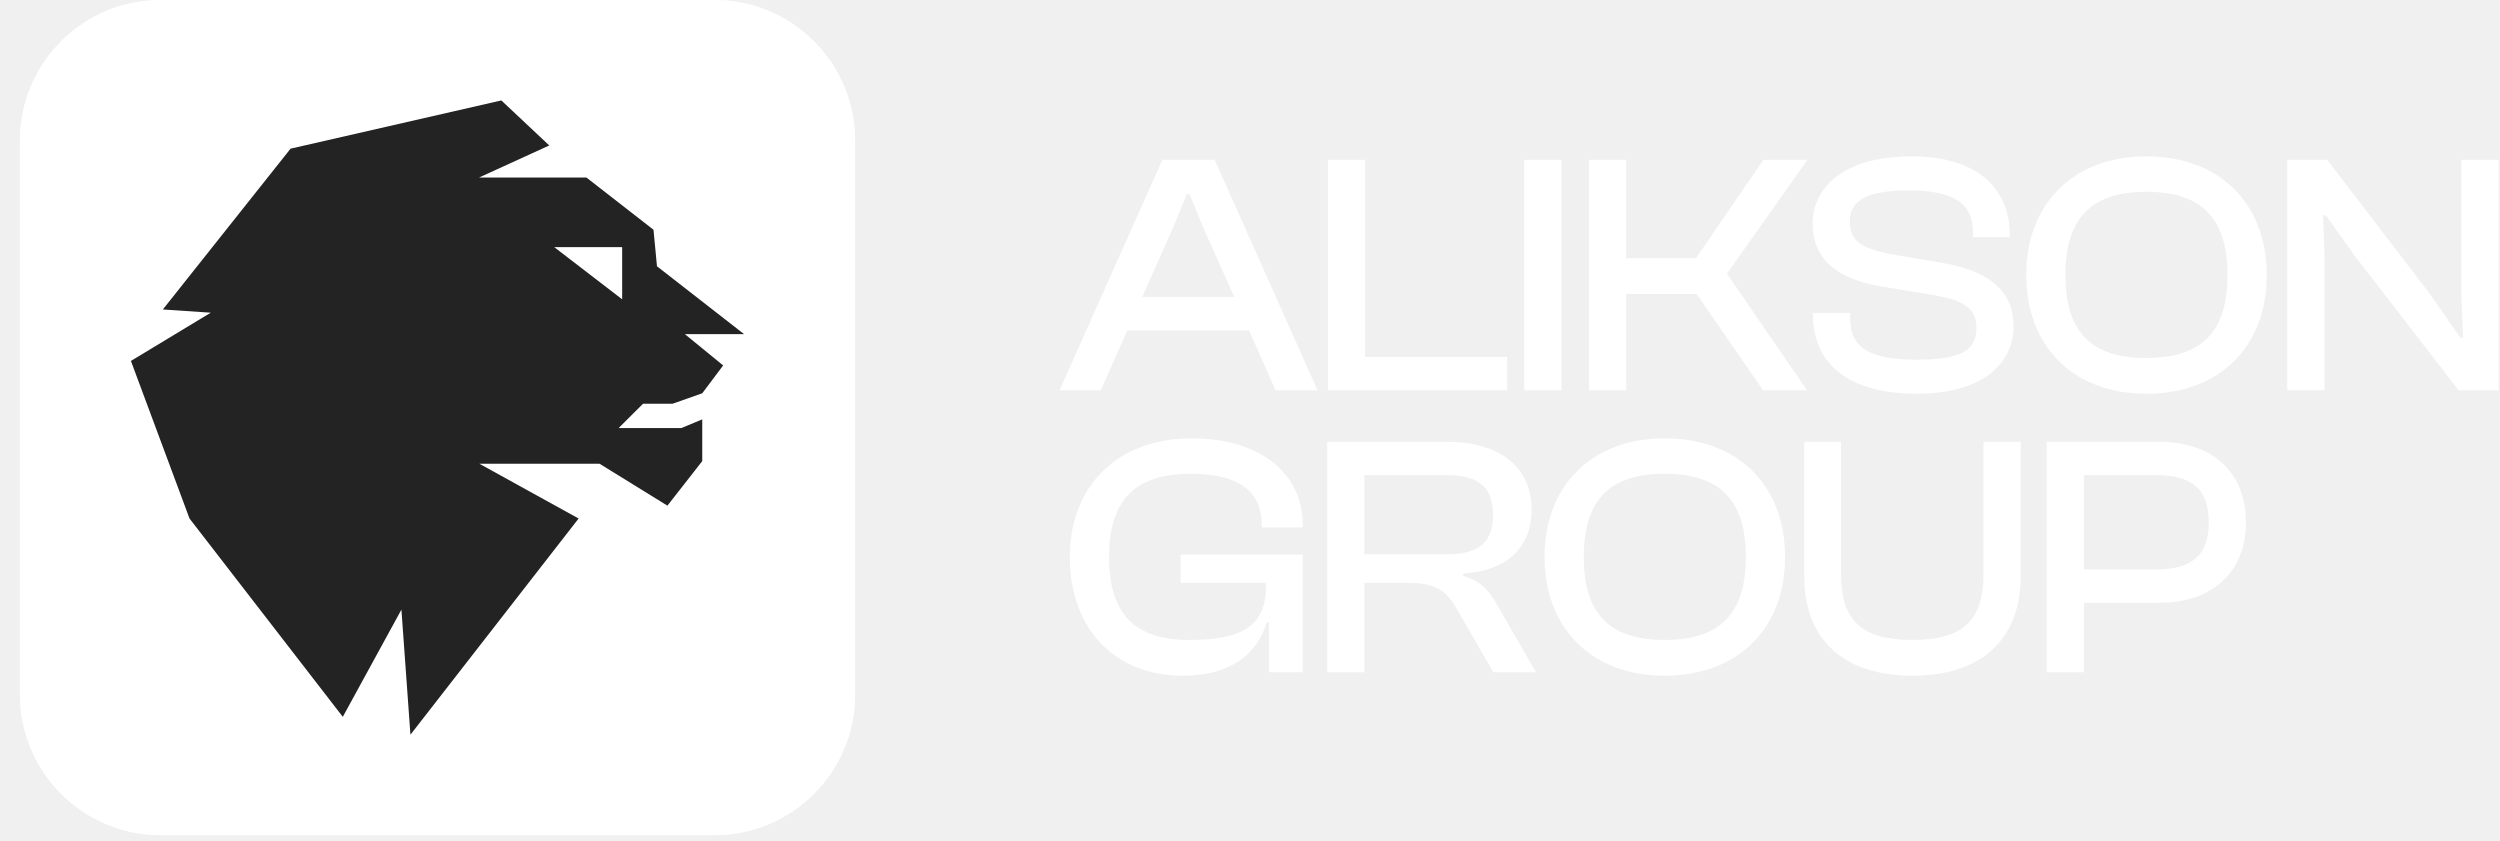
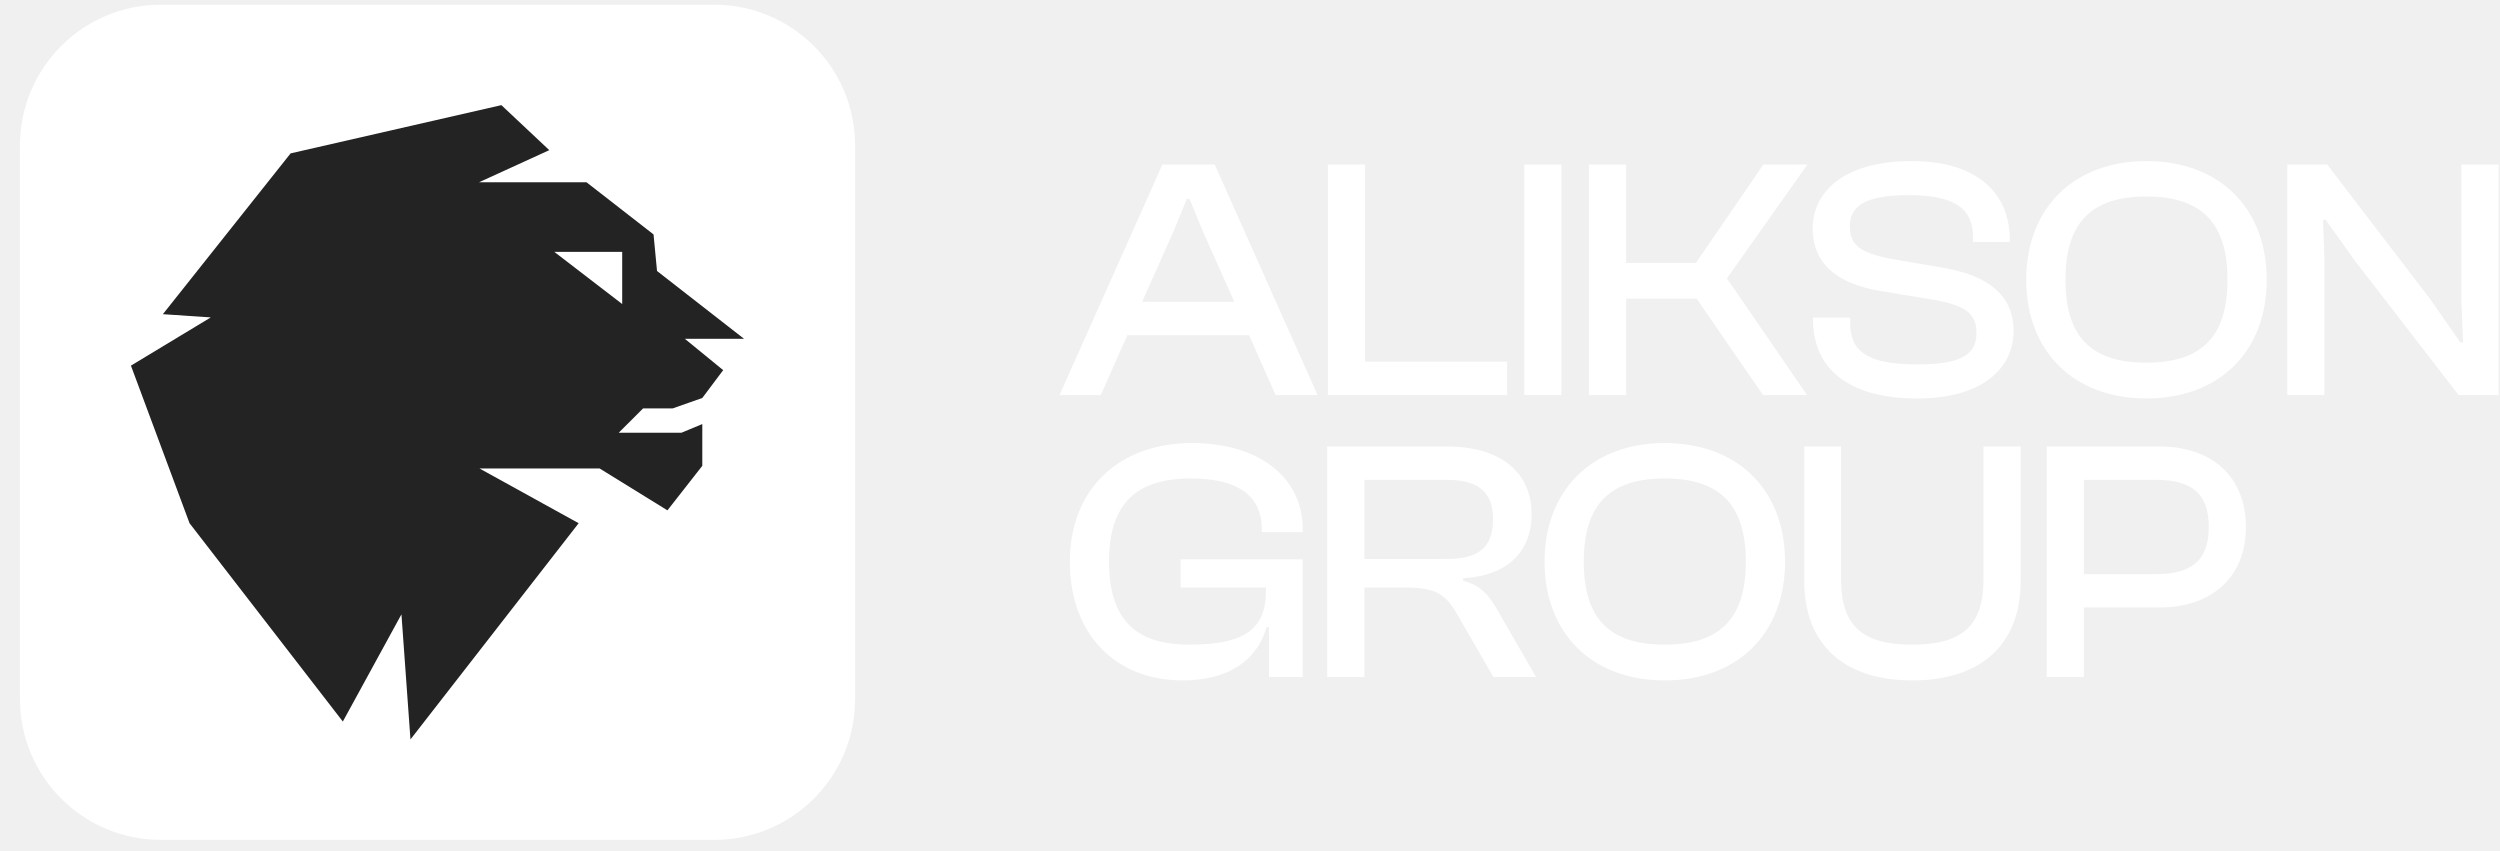
- <svg xmlns="http://www.w3.org/2000/svg" width="110" height="37" viewBox="0 0 110 37" fill="none">
-   <path d="M91.692 29.58H90.057V19.438H95.022C97.277 19.438 98.821 20.724 98.821 22.98C98.821 25.22 97.277 26.522 95.022 26.522H91.692V29.58ZM94.87 20.906H91.692V25.054H94.87C96.399 25.054 97.186 24.478 97.186 22.98C97.186 21.481 96.399 20.906 94.87 20.906Z" fill="white" />
-   <path d="M84.14 29.731C81.112 29.731 79.387 28.127 79.387 25.372V19.438H81.006V25.266C81.006 27.309 81.915 28.157 84.14 28.157C86.365 28.157 87.273 27.309 87.273 25.266V19.438H88.908V25.372C88.908 28.127 87.183 29.731 84.14 29.731Z" fill="white" />
-   <path d="M73.244 29.731C70.065 29.731 67.961 27.672 67.961 24.509C67.961 21.345 70.065 19.286 73.244 19.286C76.453 19.286 78.542 21.345 78.542 24.509C78.542 27.672 76.453 29.731 73.244 29.731ZM73.244 28.157C75.651 28.157 76.817 27.037 76.817 24.509C76.817 21.981 75.651 20.845 73.244 20.845C70.837 20.845 69.687 21.981 69.687 24.509C69.687 27.037 70.837 28.157 73.244 28.157Z" fill="white" />
-   <path d="M60.032 29.58H58.398V19.438H63.665C65.966 19.438 67.389 20.527 67.389 22.42C67.389 24.1 66.284 25.129 64.377 25.235V25.341C65.164 25.553 65.527 26.007 65.891 26.643L67.586 29.58H65.709L64.089 26.779C63.635 25.977 63.166 25.644 61.894 25.644H60.032V29.58ZM60.032 20.906V24.388H63.65C65.013 24.388 65.694 23.918 65.694 22.647C65.694 21.405 65.013 20.906 63.65 20.906H60.032Z" fill="white" />
-   <path d="M52.037 29.731C49.055 29.731 47.072 27.672 47.072 24.509C47.072 21.345 49.207 19.286 52.446 19.286C55.322 19.286 57.321 20.739 57.321 23.086V23.207H55.519V23.086C55.519 21.633 54.505 20.845 52.401 20.845C49.964 20.845 48.798 21.981 48.798 24.509C48.798 27.037 49.948 28.157 52.325 28.157C54.747 28.157 55.701 27.491 55.701 25.78V25.644H51.947V24.403H57.321V29.58H55.837V27.385H55.731C55.307 28.868 54.02 29.731 52.037 29.731Z" fill="white" />
-   <path d="M102.275 17.174H100.641V7.032H102.397L106.938 12.966L108.255 14.858H108.376L108.3 13.026V7.032H109.935V17.174H108.179L103.608 11.255L102.336 9.469H102.215L102.275 11.225V17.174Z" fill="white" />
-   <path d="M94.437 17.325C91.258 17.325 89.154 15.266 89.154 12.103C89.154 8.939 91.258 6.88 94.437 6.88C97.647 6.88 99.736 8.939 99.736 12.103C99.736 15.266 97.647 17.325 94.437 17.325ZM94.437 15.751C96.844 15.751 98.01 14.631 98.01 12.103C98.01 9.575 96.844 8.439 94.437 8.439C92.031 8.439 90.88 9.575 90.88 12.103C90.88 14.631 92.031 15.751 94.437 15.751Z" fill="white" />
-   <path d="M84.344 17.325C81.317 17.325 79.773 15.993 79.773 13.859V13.768H81.408V14.01C81.408 15.221 82.119 15.826 84.344 15.826C86.282 15.826 86.963 15.403 86.963 14.449C86.963 13.571 86.449 13.238 85.162 12.996L82.679 12.587C80.969 12.284 79.758 11.497 79.758 9.832C79.758 8.364 80.969 6.88 84.118 6.88C87.084 6.88 88.432 8.364 88.432 10.347V10.438H86.812V10.241C86.812 8.999 86.07 8.379 83.966 8.379C82.119 8.379 81.393 8.833 81.393 9.741C81.393 10.619 81.907 10.907 83.103 11.164L85.571 11.588C87.599 11.951 88.598 12.875 88.598 14.358C88.598 15.902 87.342 17.325 84.344 17.325Z" fill="white" />
-   <path d="M71.55 17.174H69.915V7.032H71.55V11.361H74.623L77.59 7.032H79.528L75.985 12.042L79.512 17.174H77.575L74.653 12.935H71.55V17.174Z" fill="white" />
-   <path d="M68.703 17.174H67.068V7.032H68.703V17.174Z" fill="white" />
-   <path d="M66.314 17.174H58.428V7.032H60.063V15.706H66.314V17.174Z" fill="white" />
-   <path d="M48.436 17.174H46.619L51.145 7.032H53.446L57.972 17.174H56.126L54.96 14.54H49.601L48.436 17.174ZM51.63 9.984L50.252 13.072H54.309L52.931 9.984L52.341 8.546H52.22L51.63 9.984Z" fill="white" />
-   <rect x="0.878" y="0" width="36.746" height="36.746" rx="6.196" fill="white" />
-   <rect x="0.878" y="0" width="36.746" height="36.746" rx="6.196" fill="white" />
-   <path fill-rule="evenodd" clip-rule="evenodd" d="M22.059 4.419L12.785 6.541L7.165 13.617L9.273 13.758L5.76 15.881L8.339 22.815L15.083 31.541L17.662 26.824L18.059 32.327L25.459 22.815L21.092 20.404H26.379L29.366 22.249L30.899 20.289V18.452L29.98 18.834H27.221L28.294 17.763H29.597L30.899 17.304L31.819 16.079L30.133 14.701H32.738L28.907 11.716L28.754 10.109L25.804 7.812H21.076L24.167 6.4L22.059 4.419ZM27.375 10.874H24.387L27.375 13.17V10.874Z" fill="#232323" />
+ <svg xmlns="http://www.w3.org/2000/svg" width="147" height="50" viewBox="0 0 147 50" fill="none">
+   <g clip-path="url(#clip0_1474_1720)">
+     <path d="M122.532 39.807H120.348V26.253H126.983C129.997 26.253 132.06 27.972 132.06 30.987C132.06 33.981 129.997 35.72 126.983 35.72H122.532V39.807ZM126.781 28.215H122.532V33.758H126.781C128.824 33.758 129.876 32.989 129.876 30.987C129.876 28.984 128.824 28.215 126.781 28.215Z" fill="white" />
+     <path d="M112.442 40.009C108.396 40.009 106.09 37.865 106.09 34.183V26.253H108.254V34.041C108.254 36.772 109.468 37.905 112.442 37.905C115.416 37.905 116.629 36.772 116.629 34.041V26.253H118.814V34.183C118.814 37.865 116.508 40.009 112.442 40.009Z" fill="white" />
+     <path d="M97.88 40.009C93.632 40.009 90.82 37.258 90.82 33.03C90.82 28.802 93.632 26.051 97.88 26.051C102.169 26.051 104.961 28.802 104.961 33.03C104.961 37.258 102.169 40.009 97.88 40.009ZM97.88 37.905C101.097 37.905 102.655 36.408 102.655 33.03C102.655 29.652 101.097 28.134 97.88 28.134C94.664 28.134 93.126 29.652 93.126 33.03C93.126 36.408 94.664 37.905 97.88 37.905Z" fill="white" />
+     <path d="M80.226 39.807H78.041V26.253H85.081C88.156 26.253 90.057 27.709 90.057 30.238C90.057 32.484 88.581 33.859 86.031 34.001V34.142C87.084 34.426 87.569 35.032 88.055 35.882L90.32 39.807H87.812L85.647 36.064C85.04 34.992 84.413 34.547 82.714 34.547H80.226V39.807ZM80.226 28.215V32.868H85.061C86.881 32.868 87.791 32.241 87.791 30.542C87.791 28.883 86.881 28.215 85.061 28.215H80.226Z" fill="white" />
+     <path d="M69.541 40.009C65.556 40.009 62.906 37.258 62.906 33.03C62.906 28.802 65.759 26.051 70.088 26.051C73.931 26.051 76.602 27.993 76.602 31.128V31.29H74.194V31.128C74.194 29.186 72.839 28.134 70.027 28.134C66.77 28.134 65.212 29.652 65.212 33.03C65.212 36.408 66.75 37.905 69.926 37.905C73.163 37.905 74.437 37.015 74.437 34.729V34.547H69.42V32.888H76.602V39.807H74.619V36.874H74.477C73.911 38.856 72.191 40.009 69.541 40.009Z" fill="white" />
+     <path d="M136.676 23.228H134.492V9.674H136.839L142.907 17.604L144.667 20.133H144.829L144.727 17.685V9.674H146.912V23.228H144.566L138.457 15.318L136.757 12.931H136.596L136.676 15.277V23.228Z" fill="white" />
+     <path d="M126.203 23.43C121.954 23.43 119.143 20.679 119.143 16.451C119.143 12.223 121.954 9.472 126.203 9.472C130.491 9.472 133.283 12.223 133.283 16.451C133.283 20.679 130.491 23.43 126.203 23.43ZM126.203 21.326C129.419 21.326 130.977 19.829 130.977 16.451C130.977 13.072 129.419 11.555 126.203 11.555C122.986 11.555 121.449 13.072 121.449 16.451C121.449 19.829 122.986 21.326 126.203 21.326Z" fill="white" />
+     <path d="M112.715 23.43C108.67 23.43 106.606 21.65 106.606 18.797V18.676H108.791V19C108.791 20.618 109.742 21.427 112.715 21.427C115.305 21.427 116.215 20.861 116.215 19.586C116.215 18.413 115.527 17.968 113.808 17.644L110.49 17.098C108.204 16.694 106.586 15.642 106.586 13.416C106.586 11.454 108.204 9.472 112.412 9.472C116.377 9.472 118.177 11.454 118.177 14.104V14.226H116.013V13.963C116.013 12.304 115.022 11.474 112.21 11.474C109.742 11.474 108.771 12.081 108.771 13.295C108.771 14.468 109.459 14.853 111.057 15.197L114.354 15.763C117.065 16.248 118.4 17.483 118.4 19.465C118.4 21.528 116.721 23.43 112.715 23.43Z" fill="white" />
+     <path d="M95.615 23.228H93.43V9.674H95.615V15.46H99.721L103.686 9.674H106.275L101.542 16.37L106.255 23.228H103.666L99.761 17.563H95.615V23.228Z" fill="white" />
+     <path d="M91.812 23.228H89.627V9.674H91.812V23.228Z" fill="white" />
+     <path d="M88.62 23.228H78.08V9.674H80.265V21.265H88.62V23.228Z" fill="white" />
+     <path d="M64.728 23.229H62.301L68.349 9.675H71.424L77.473 23.229H75.005L73.447 19.709H66.286L64.728 23.229ZM68.997 13.62L67.156 17.746H72.577L70.736 13.62L69.948 11.698H69.786L68.997 13.62Z" fill="white" />
+     <path d="M41.999 0.277H9.455C4.881 0.277 1.174 3.985 1.174 8.558V41.103C1.174 45.676 4.881 49.384 9.455 49.384H41.999C46.573 49.384 50.28 45.676 50.28 41.103V8.558C50.28 3.985 46.573 0.277 41.999 0.277Z" fill="white" />
+     <path fill-rule="evenodd" clip-rule="evenodd" d="M29.481 6.182L17.088 9.018L9.577 18.474L12.394 18.663L7.699 21.499L11.145 30.765L20.159 42.427L23.605 36.123L24.135 43.478L34.025 30.765L28.189 27.544H35.254L39.245 30.009L41.295 27.39V24.935L40.066 25.446H36.38L37.813 24.014H39.554L41.295 23.401L42.523 21.764L40.271 19.923H43.752L38.633 15.934L38.428 13.785L34.486 10.717H28.167L32.298 8.829L29.481 6.182ZM36.585 14.808H32.591L36.585 17.877V14.808Z" fill="#232323" />
+   </g>
+   <defs>
+     <clipPath id="clip0_1474_1720">
+       <rect width="147" height="49.446" fill="white" transform="translate(0 0.277344)" />
+     </clipPath>
+   </defs>
</svg>
